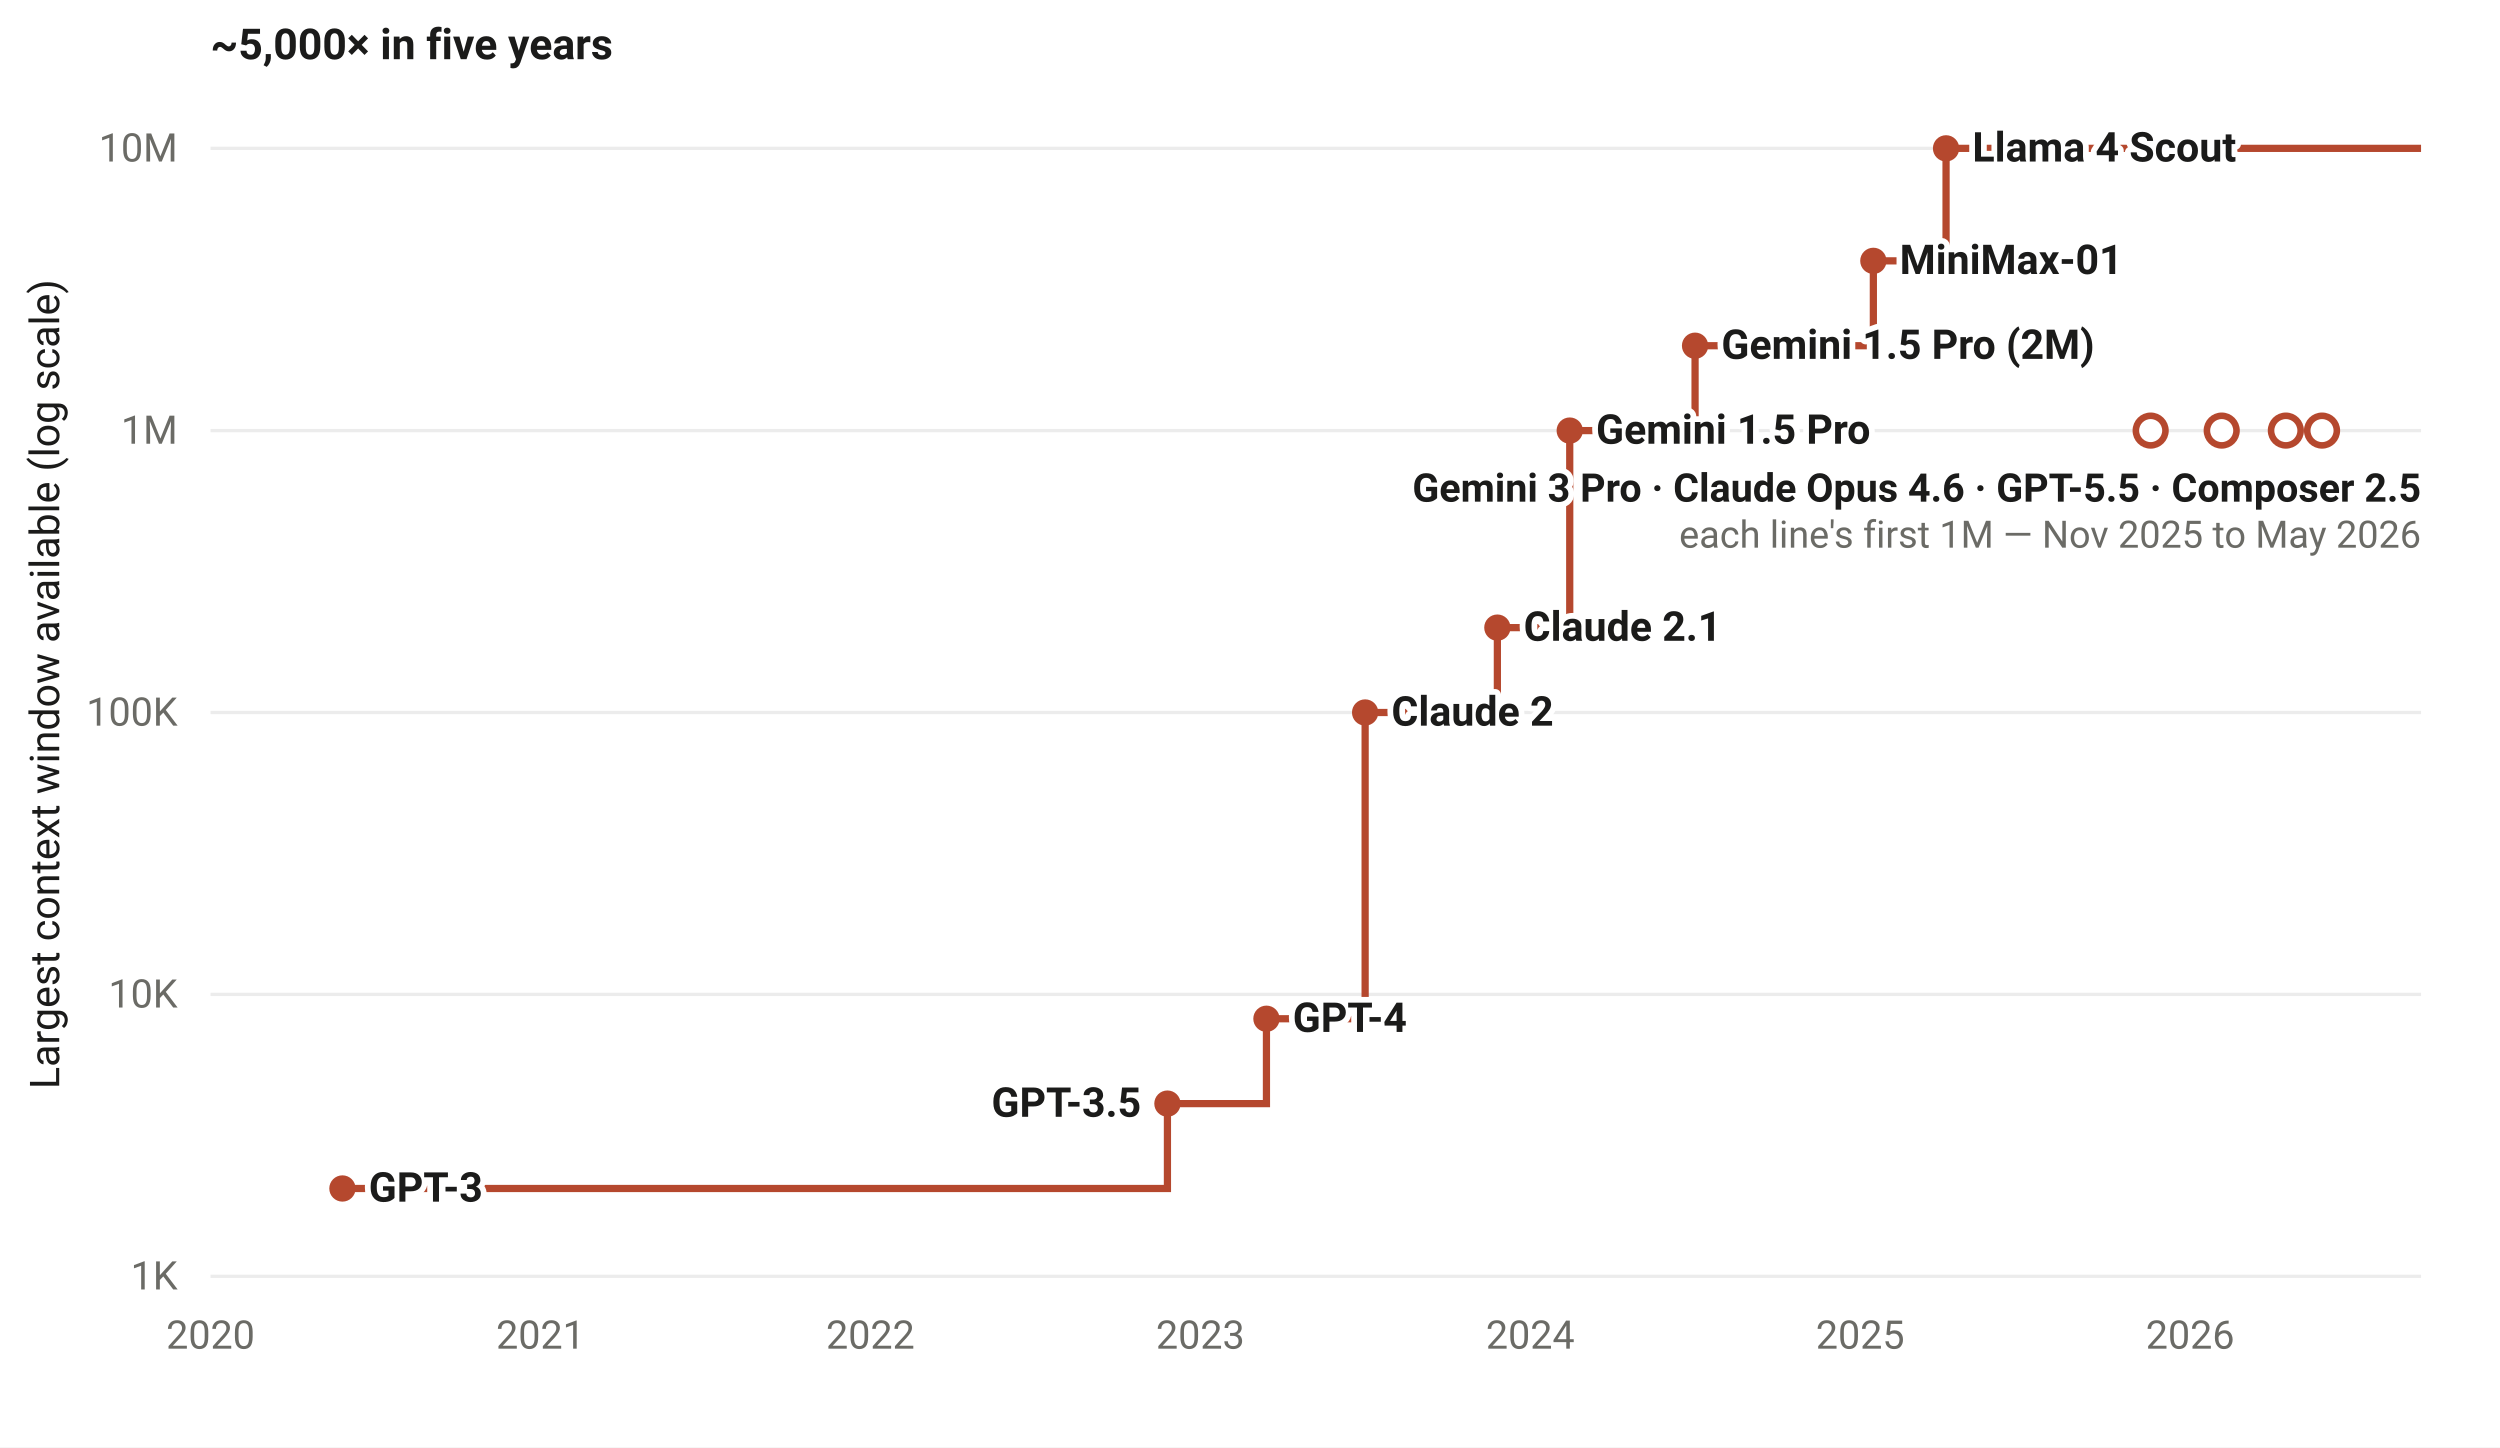
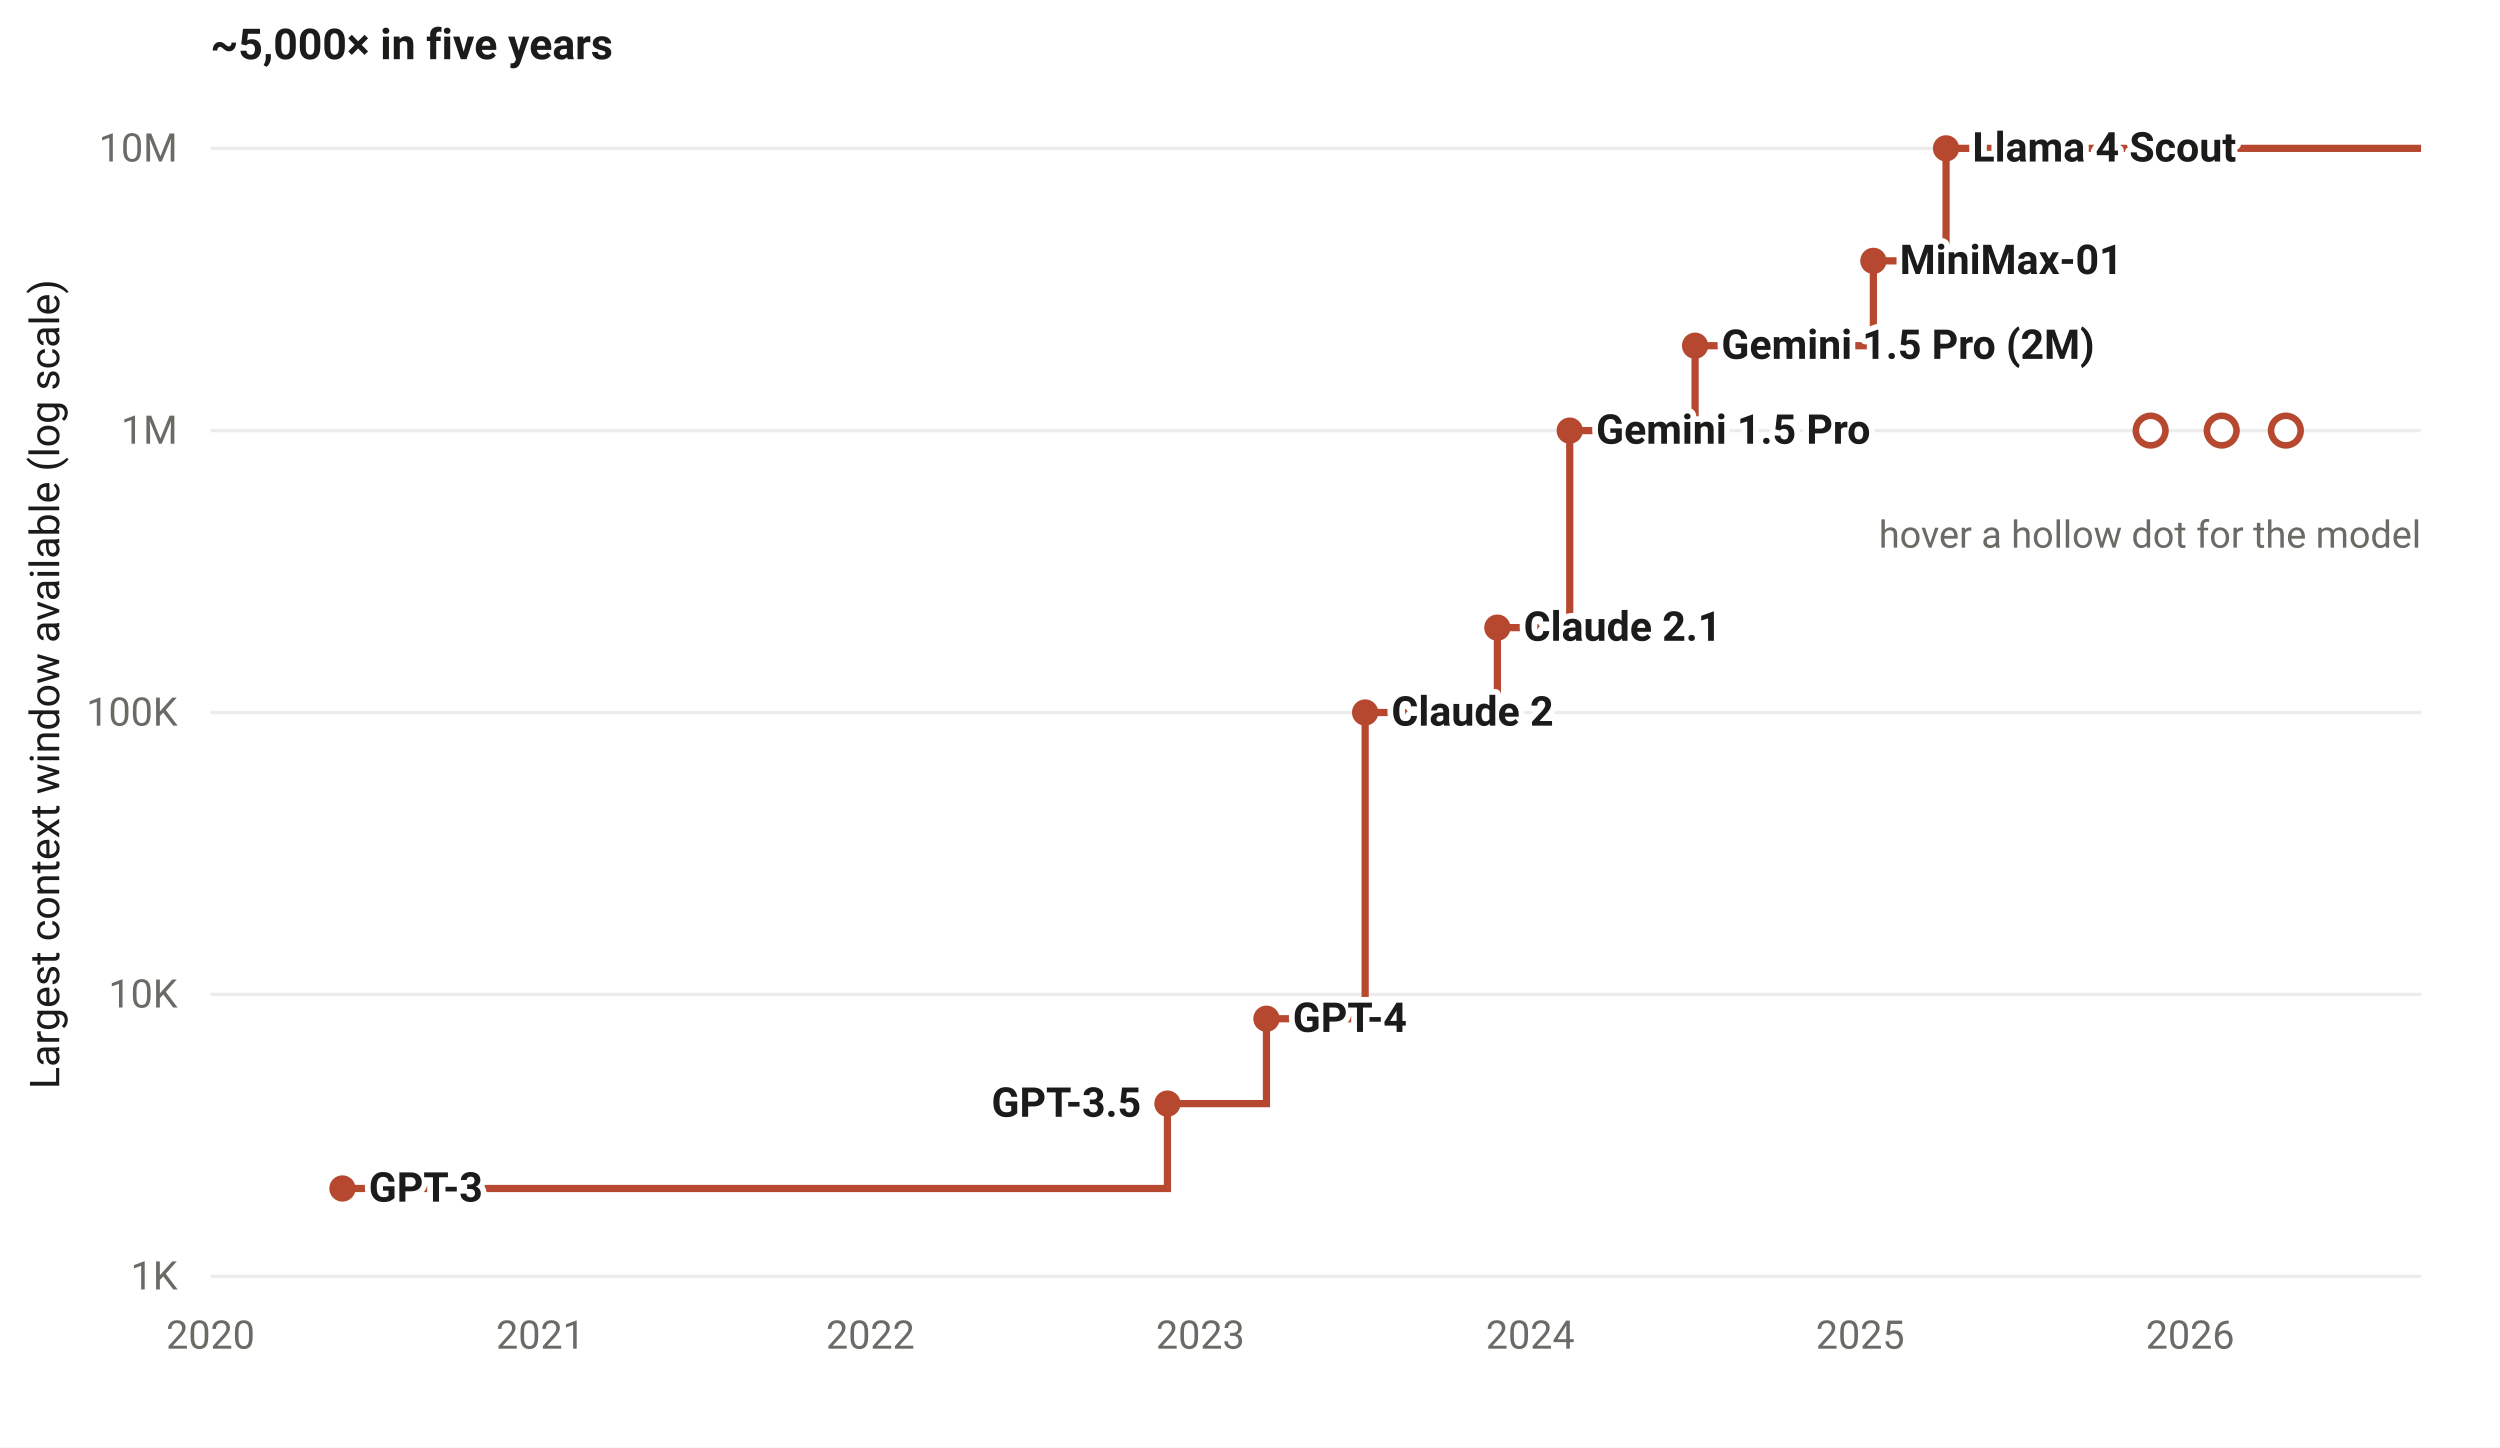
- <svg xmlns="http://www.w3.org/2000/svg" viewBox="0 0 760 440" font-family="-apple-system,BlinkMacSystemFont,Segoe UI,Roboto,Helvetica,Arial,sans-serif" role="img" aria-label="Context window frontier 2020-2026: the first model to reach each window size, plus hollow dots for each model line's first 1M model">
+ <svg xmlns="http://www.w3.org/2000/svg" viewBox="0 0 760 440" font-family="-apple-system,BlinkMacSystemFont,Segoe UI,Roboto,Helvetica,Arial,sans-serif" role="img" aria-label="Context window frontier 2020-2026: the first model to reach each window size, plus hollow dots for each model line's first 1M model — Gemini 3 Pro, Claude Opus 4.6, and GPT-5.5">
+   <style>.hd{cursor:pointer}.hd .tip{opacity:0;transition:opacity .12s;pointer-events:none}.hd:hover .tip{opacity:1}</style>
  <rect width="760" height="440" fill="#ffffff" />
  <line x1="64" y1="388.0" x2="736" y2="388.0" stroke="#ececec" />
  <text x="54" y="392.0" font-size="12" fill="#6b6b66" text-anchor="end">1K</text>
  <line x1="64" y1="302.3" x2="736" y2="302.3" stroke="#ececec" />
  <text x="54" y="306.3" font-size="12" fill="#6b6b66" text-anchor="end">10K</text>
  <line x1="64" y1="216.6" x2="736" y2="216.6" stroke="#ececec" />
  <text x="54" y="220.6" font-size="12" fill="#6b6b66" text-anchor="end">100K</text>
  <line x1="64" y1="130.9" x2="736" y2="130.9" stroke="#ececec" />
  <text x="54" y="134.9" font-size="12" fill="#6b6b66" text-anchor="end">1M</text>
  <line x1="64" y1="45.1" x2="736" y2="45.1" stroke="#ececec" />
  <text x="54" y="49.1" font-size="12" fill="#6b6b66" text-anchor="end">10M</text>
  <text x="64.0" y="410" font-size="12" fill="#6b6b66" text-anchor="middle">2020</text>
  <text x="164.3" y="410" font-size="12" fill="#6b6b66" text-anchor="middle">2021</text>
  <text x="264.6" y="410" font-size="12" fill="#6b6b66" text-anchor="middle">2022</text>
  <text x="364.9" y="410" font-size="12" fill="#6b6b66" text-anchor="middle">2023</text>
  <text x="465.2" y="410" font-size="12" fill="#6b6b66" text-anchor="middle">2024</text>
  <text x="565.5" y="410" font-size="12" fill="#6b6b66" text-anchor="middle">2025</text>
  <text x="665.8" y="410" font-size="12" fill="#6b6b66" text-anchor="middle">2026</text>
  <path d="M 104.1 361.3 L 354.9 361.3 L 354.9 335.5 L 385.0 335.5 L 385.0 309.7 L 415.0 309.7 L 415.0 216.6 L 455.2 216.6 L 455.2 190.8 L 477.2 190.8 L 477.2 130.9 L 515.3 130.9 L 515.3 105.1 L 569.5 105.1 L 569.5 79.3 L 591.6 79.3 L 591.6 45.1 L 736.0 45.1" fill="none" stroke="#b5482e" stroke-width="2.2" />
  <text x="18" y="208" font-size="12.5" fill="#1b1b1a" text-anchor="middle" transform="rotate(-90 18 208)">Largest context window available (log scale)</text>
  <circle cx="104.1" cy="361.3" r="4" fill="#b5482e" />
  <text x="112.1" y="365.3" font-size="12.5" fill="#1b1b1a" font-weight="600" stroke="#ffffff" stroke-width="3.5" paint-order="stroke" stroke-linejoin="round">GPT-3</text>
  <circle cx="354.9" cy="335.5" r="4" fill="#b5482e" />
  <text x="346.9" y="339.5" font-size="12.5" fill="#1b1b1a" font-weight="600" text-anchor="end" stroke="#ffffff" stroke-width="3.5" paint-order="stroke" stroke-linejoin="round">GPT-3.5</text>
  <circle cx="385.0" cy="309.7" r="4" fill="#b5482e" />
  <text x="393.0" y="313.7" font-size="12.5" fill="#1b1b1a" font-weight="600" stroke="#ffffff" stroke-width="3.5" paint-order="stroke" stroke-linejoin="round">GPT-4</text>
  <circle cx="415.0" cy="216.6" r="4" fill="#b5482e" />
  <text x="423.0" y="220.6" font-size="12.5" fill="#1b1b1a" font-weight="600" stroke="#ffffff" stroke-width="3.5" paint-order="stroke" stroke-linejoin="round">Claude 2</text>
  <circle cx="455.2" cy="190.8" r="4" fill="#b5482e" />
  <text x="463.2" y="194.8" font-size="12.5" fill="#1b1b1a" font-weight="600" stroke="#ffffff" stroke-width="3.5" paint-order="stroke" stroke-linejoin="round">Claude 2.1</text>
  <circle cx="477.2" cy="130.9" r="4" fill="#b5482e" />
  <text x="485.2" y="134.9" font-size="12.5" fill="#1b1b1a" font-weight="600" stroke="#ffffff" stroke-width="3.5" paint-order="stroke" stroke-linejoin="round">Gemini 1.5 Pro</text>
  <circle cx="515.3" cy="105.1" r="4" fill="#b5482e" />
  <text x="523.3" y="109.1" font-size="12.5" fill="#1b1b1a" font-weight="600" stroke="#ffffff" stroke-width="3.5" paint-order="stroke" stroke-linejoin="round">Gemini 1.5 Pro (2M)</text>
  <circle cx="569.5" cy="79.3" r="4" fill="#b5482e" />
  <text x="577.5" y="83.3" font-size="12.5" fill="#1b1b1a" font-weight="600" stroke="#ffffff" stroke-width="3.5" paint-order="stroke" stroke-linejoin="round">MiniMax-01</text>
  <circle cx="591.6" cy="45.1" r="4" fill="#b5482e" />
  <text x="599.6" y="49.1" font-size="12.5" fill="#1b1b1a" font-weight="600" stroke="#ffffff" stroke-width="3.5" paint-order="stroke" stroke-linejoin="round">Llama 4 Scout</text>
-   <circle cx="653.8" cy="130.9" r="4.5" fill="#ffffff" stroke="#b5482e" stroke-width="2" />
-   <circle cx="675.4" cy="130.9" r="4.5" fill="#ffffff" stroke="#b5482e" stroke-width="2" />
-   <circle cx="694.9" cy="130.9" r="4.5" fill="#ffffff" stroke="#b5482e" stroke-width="2" />
-   <circle cx="705.9" cy="130.9" r="4.5" fill="#ffffff" stroke="#b5482e" stroke-width="2" />
-   <text x="736" y="152.5" font-size="12" fill="#1b1b1a" font-weight="600" text-anchor="end" stroke="#ffffff" stroke-width="3.5" paint-order="stroke" stroke-linejoin="round">Gemini 3 Pro · Claude Opus 4.6 · GPT-5.5 · Composer 2.5</text>
-   <text x="736" y="166.5" font-size="11.5" fill="#6b6b66" text-anchor="end" stroke="#ffffff" stroke-width="3" paint-order="stroke" stroke-linejoin="round">each line's first 1M — Nov 2025 to May 2026</text>
+   <g class="hd">
+     <circle cx="653.8" cy="130.9" r="14" fill="#ffffff" fill-opacity="0" />
+     <circle cx="653.8" cy="130.9" r="4.5" fill="#ffffff" stroke="#b5482e" stroke-width="2" />
+     <text class="tip" x="736" y="152.5" font-size="12" fill="#1b1b1a" font-weight="600" text-anchor="end" stroke="#ffffff" stroke-width="3.5" paint-order="stroke" stroke-linejoin="round">Gemini 3 Pro — first Gemini 3.x at 1M (Nov 2025)</text>
+   </g>
+   <g class="hd">
+     <circle cx="675.4" cy="130.9" r="14" fill="#ffffff" fill-opacity="0" />
+     <circle cx="675.4" cy="130.9" r="4.5" fill="#ffffff" stroke="#b5482e" stroke-width="2" />
+     <text class="tip" x="736" y="152.5" font-size="12" fill="#1b1b1a" font-weight="600" text-anchor="end" stroke="#ffffff" stroke-width="3.5" paint-order="stroke" stroke-linejoin="round">Claude Opus 4.6 — first Opus at 1M (Feb 2026)</text>
+   </g>
+   <g class="hd">
+     <circle cx="694.9" cy="130.9" r="14" fill="#ffffff" fill-opacity="0" />
+     <circle cx="694.9" cy="130.9" r="4.5" fill="#ffffff" stroke="#b5482e" stroke-width="2" />
+     <text class="tip" x="736" y="152.5" font-size="12" fill="#1b1b1a" font-weight="600" text-anchor="end" stroke="#ffffff" stroke-width="3.5" paint-order="stroke" stroke-linejoin="round">GPT-5.5 — first GPT-5.x at 1M (Apr 2026)</text>
+   </g>
+   <text x="736" y="166.5" font-size="11.5" fill="#6b6b66" text-anchor="end" stroke="#ffffff" stroke-width="3" paint-order="stroke" stroke-linejoin="round">hover a hollow dot for the model</text>
  <text x="64" y="18" font-size="13" fill="#1b1b1a" font-weight="700">~5,000× in five years</text>
</svg>
